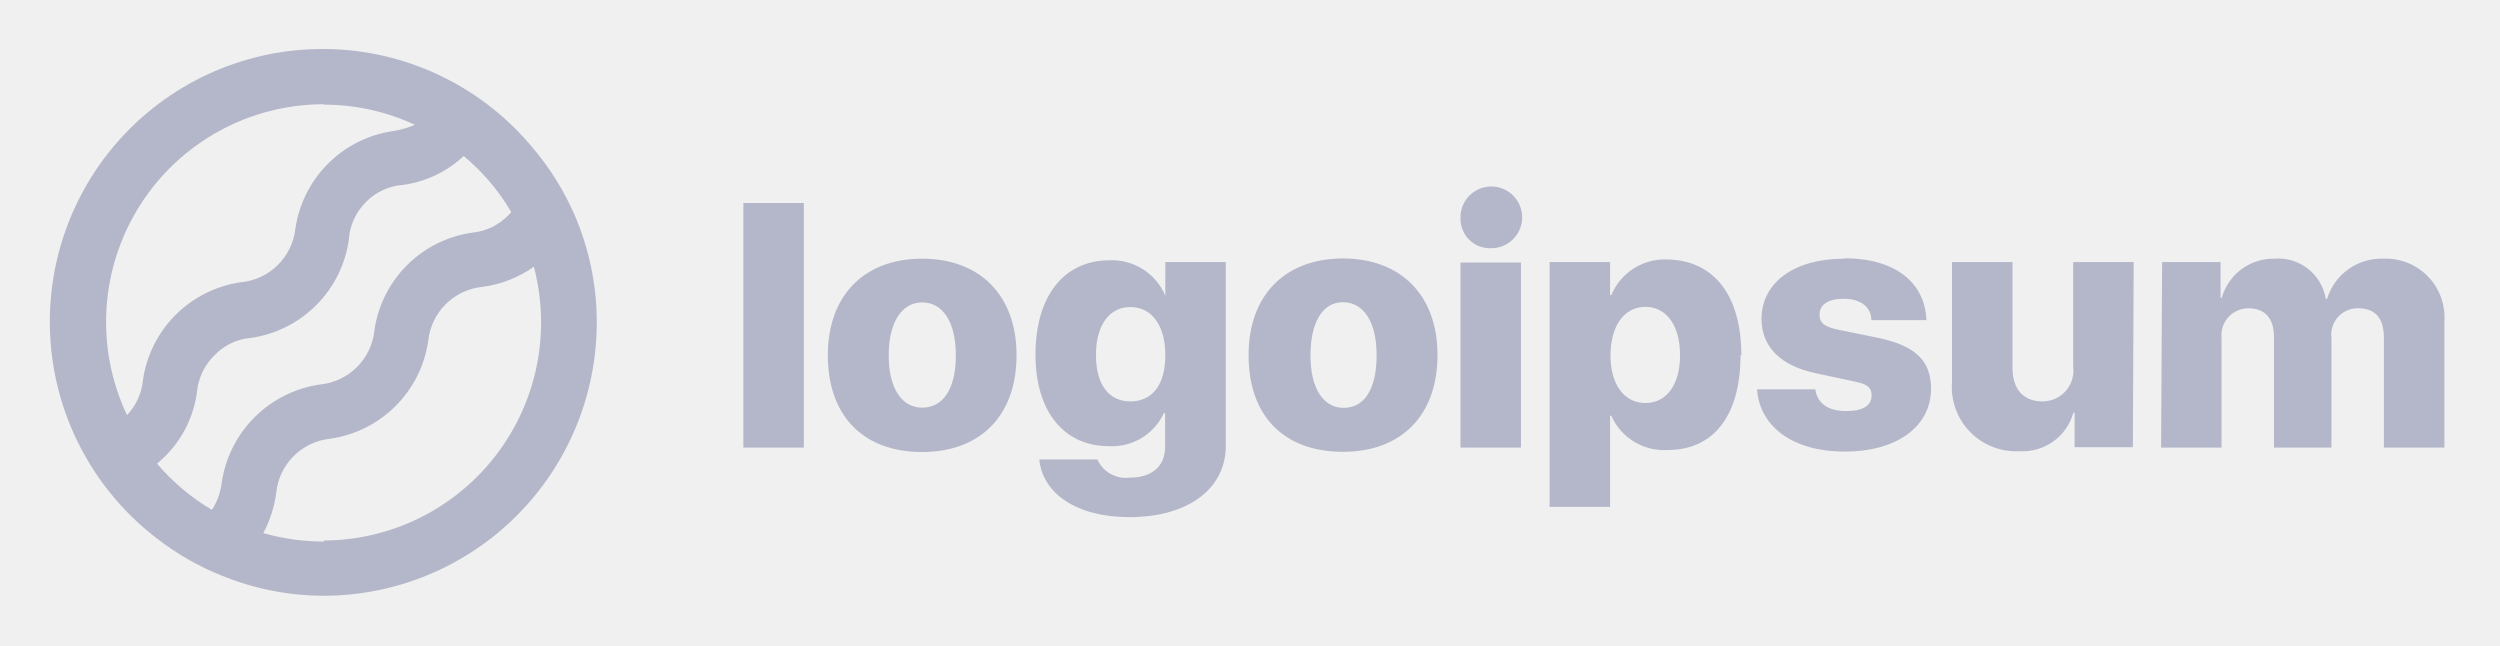
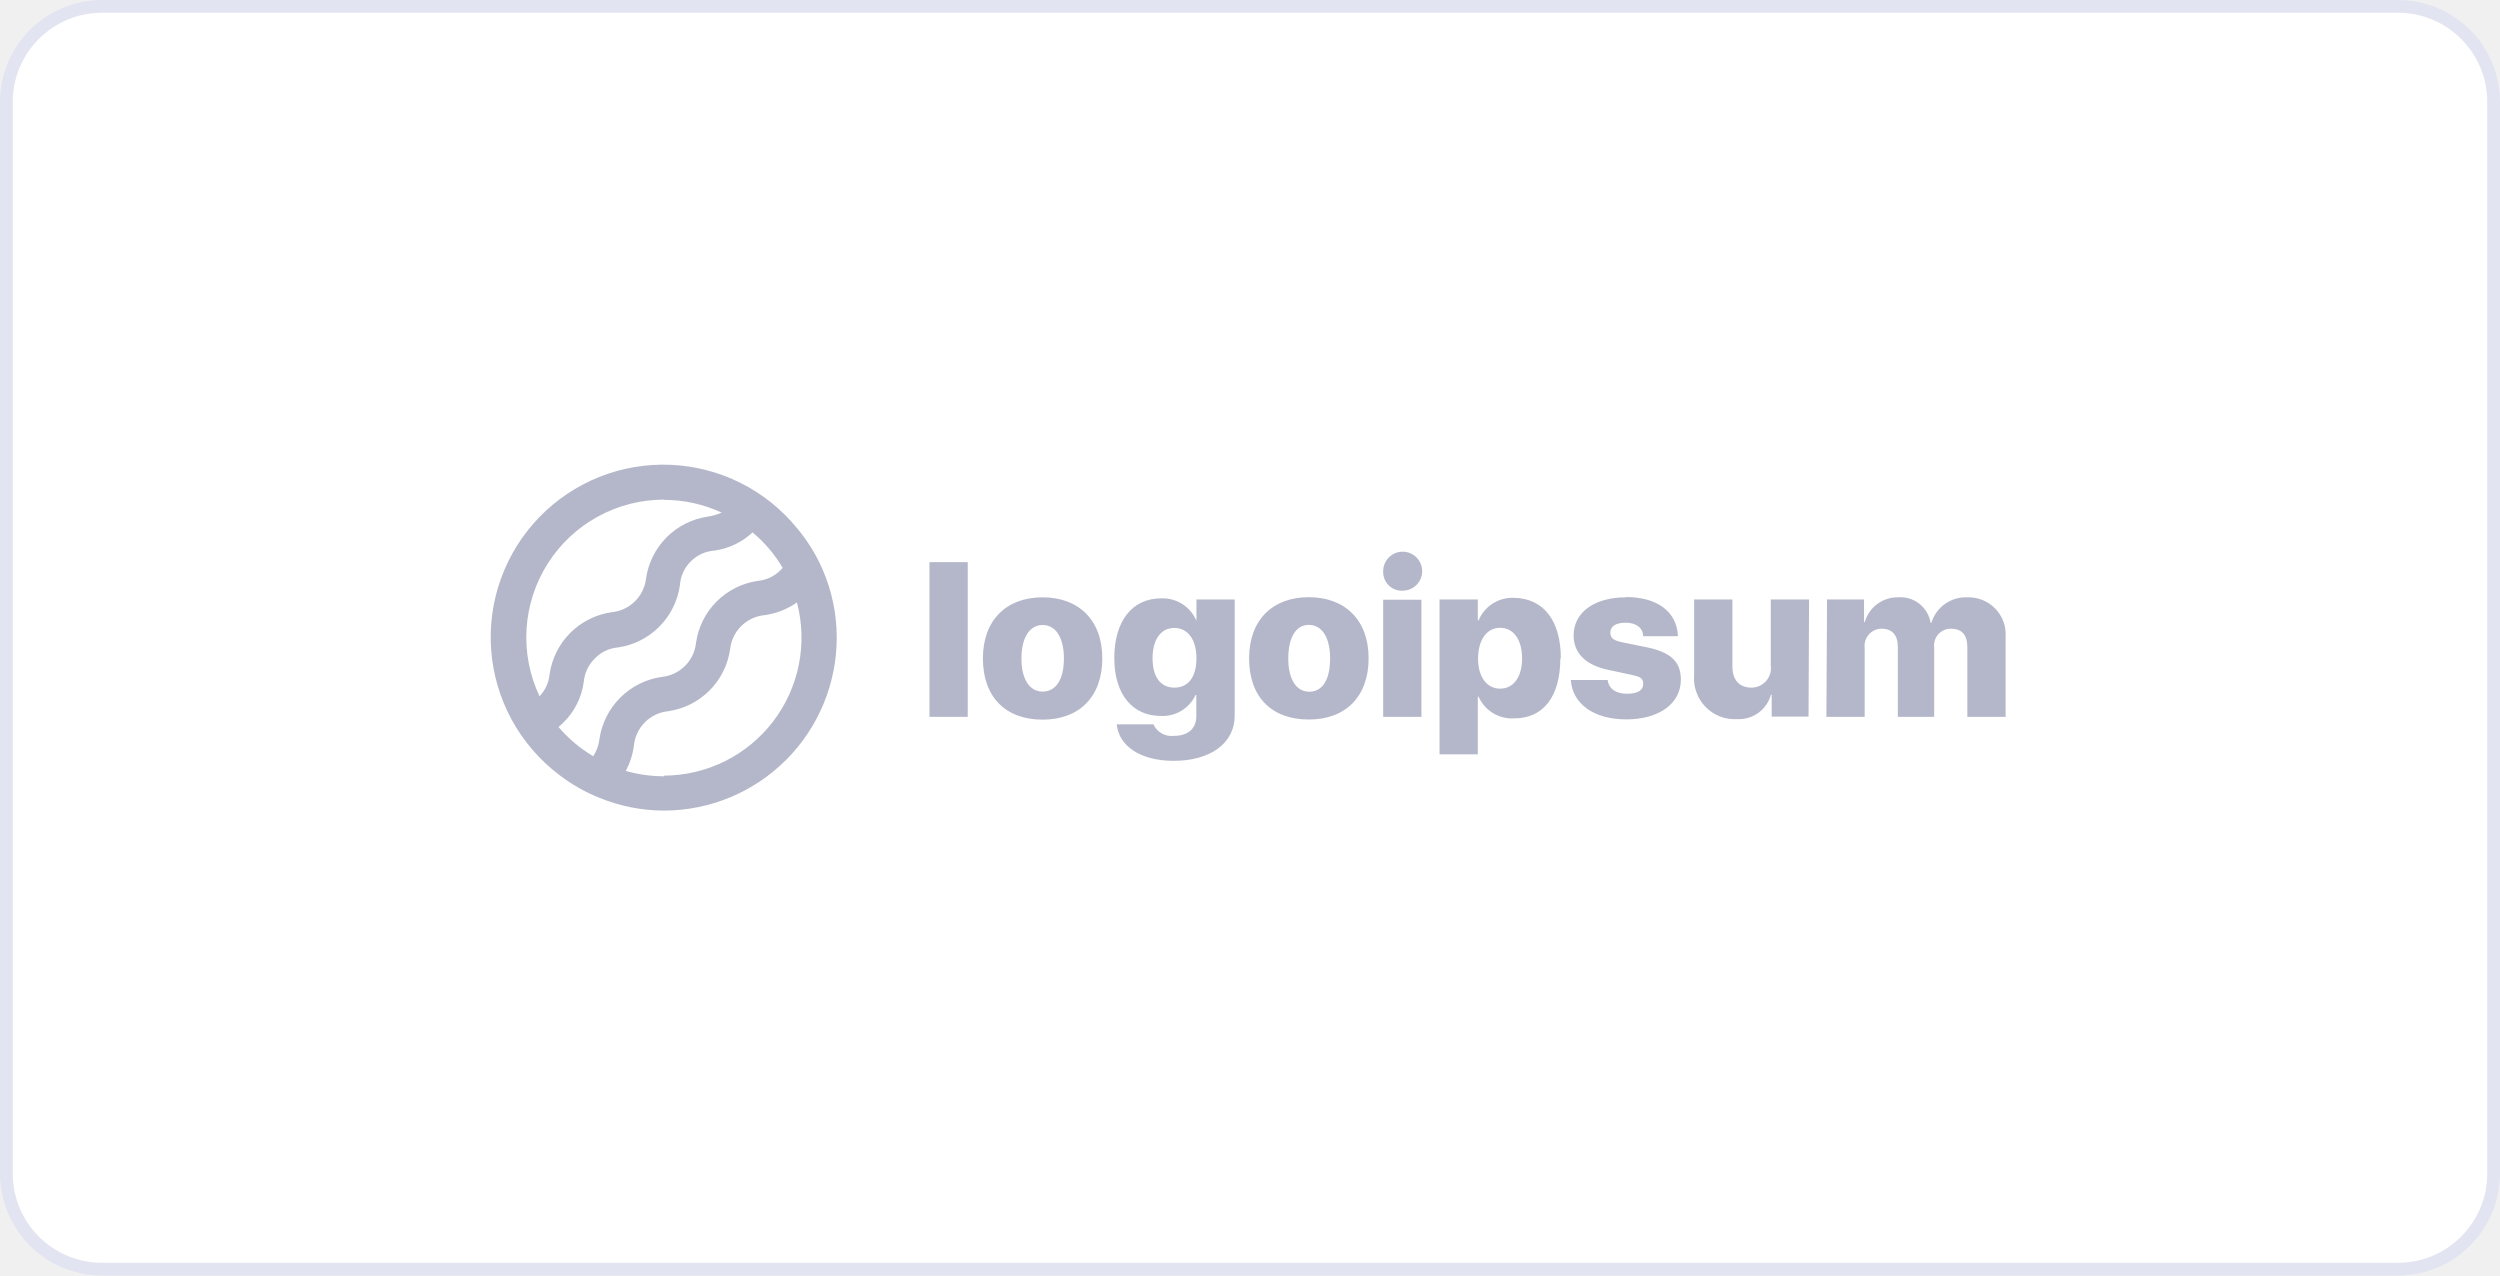
- <svg xmlns="http://www.w3.org/2000/svg" width="124" height="32" viewBox="0 0 124 32" fill="none">
-   <path d="M36.87 10.07H39.87V22.2H36.87V10.07ZM41.06 17.62C41.06 14.62 42.9 12.83 45.74 12.83C48.58 12.83 50.42 14.62 50.42 17.62C50.42 20.62 48.62 22.42 45.74 22.42C42.86 22.42 41.06 20.67 41.06 17.62ZM47.41 17.62C47.41 15.97 46.76 15 45.74 15C44.72 15 44.08 16 44.08 17.62C44.08 19.24 44.71 20.22 45.74 20.22C46.77 20.22 47.41 19.3 47.41 17.63V17.62ZM51.55 22.79H54.43C54.567 23.094 54.799 23.346 55.091 23.509C55.383 23.671 55.719 23.734 56.05 23.69C57.19 23.69 57.79 23.07 57.79 22.17V20.49H57.73C57.491 21.005 57.103 21.436 56.617 21.729C56.13 22.021 55.567 22.161 55 22.13C52.81 22.13 51.36 20.46 51.36 17.59C51.36 14.72 52.74 12.91 55.04 12.91C55.625 12.887 56.202 13.043 56.696 13.358C57.189 13.672 57.574 14.13 57.8 14.67V13H60.8V22.1C60.8 24.29 58.87 25.65 56.02 25.65C53.37 25.65 51.72 24.46 51.55 22.8V22.79ZM57.8 17.61C57.8 16.15 57.13 15.23 56.07 15.23C55.01 15.23 54.36 16.14 54.36 17.61C54.36 19.08 55 19.91 56.07 19.91C57.14 19.91 57.8 19.1 57.8 17.62V17.61ZM61.93 17.61C61.93 14.61 63.77 12.82 66.61 12.82C69.45 12.82 71.3 14.61 71.3 17.61C71.3 20.61 69.5 22.41 66.61 22.41C63.72 22.41 61.93 20.67 61.93 17.62V17.61ZM68.28 17.61C68.28 15.96 67.63 14.99 66.61 14.99C65.59 14.99 65 16 65 17.63C65 19.26 65.63 20.23 66.65 20.23C67.67 20.23 68.28 19.3 68.28 17.63V17.61ZM72.44 10.82C72.432 10.517 72.514 10.219 72.676 9.963C72.838 9.706 73.073 9.504 73.35 9.381C73.627 9.259 73.934 9.221 74.232 9.273C74.531 9.325 74.807 9.465 75.026 9.674C75.246 9.883 75.397 10.153 75.463 10.448C75.529 10.744 75.505 11.053 75.395 11.335C75.285 11.618 75.094 11.861 74.846 12.034C74.597 12.208 74.303 12.304 74 12.31C73.799 12.324 73.598 12.296 73.408 12.228C73.219 12.16 73.045 12.054 72.899 11.916C72.752 11.778 72.636 11.611 72.557 11.426C72.478 11.241 72.438 11.041 72.44 10.84V10.82ZM72.44 13.02H75.44V22.2H72.44V13.02ZM86.33 17.61C86.33 20.61 85 22.32 82.72 22.32C82.135 22.357 81.553 22.215 81.053 21.91C80.552 21.606 80.156 21.156 79.92 20.62H79.86V25.14H76.86V13H79.86V14.64H79.92C80.145 14.095 80.533 13.633 81.031 13.316C81.528 12.999 82.111 12.844 82.7 12.87C85 12.91 86.37 14.63 86.37 17.63L86.33 17.61ZM83.33 17.61C83.33 16.15 82.66 15.22 81.61 15.22C80.56 15.22 79.89 16.16 79.88 17.61C79.87 19.06 80.56 19.99 81.61 19.99C82.66 19.99 83.33 19.08 83.33 17.63V17.61ZM91.48 12.81C93.97 12.81 95.48 13.99 95.55 15.88H92.82C92.82 15.23 92.28 14.82 91.45 14.82C90.62 14.82 90.25 15.14 90.25 15.61C90.25 16.08 90.58 16.23 91.25 16.37L93.17 16.76C95 17.15 95.78 17.89 95.78 19.28C95.78 21.18 94.05 22.4 91.5 22.4C88.95 22.4 87.28 21.18 87.15 19.31H90.04C90.13 19.99 90.67 20.39 91.55 20.39C92.43 20.39 92.83 20.1 92.83 19.62C92.83 19.14 92.55 19.04 91.83 18.89L90.1 18.52C88.31 18.15 87.37 17.2 87.37 15.8C87.39 14 89 12.83 91.48 12.83V12.81ZM105.79 22.18H102.9V20.47H102.84C102.681 21.044 102.331 21.547 101.847 21.894C101.363 22.241 100.775 22.413 100.18 22.38C99.724 22.406 99.268 22.334 98.843 22.168C98.417 22.003 98.032 21.748 97.714 21.421C97.395 21.094 97.151 20.702 96.996 20.272C96.842 19.843 96.782 19.385 96.82 18.93V13H99.82V18.24C99.82 19.33 100.38 19.91 101.31 19.91C101.528 19.91 101.744 19.864 101.943 19.774C102.141 19.685 102.319 19.554 102.463 19.39C102.606 19.226 102.714 19.033 102.777 18.825C102.84 18.616 102.859 18.396 102.83 18.18V13H105.83L105.79 22.18ZM107.24 13H110.14V14.77H110.2C110.359 14.203 110.702 13.706 111.174 13.355C111.646 13.004 112.222 12.819 112.81 12.83C113.409 12.782 114.003 12.961 114.476 13.332C114.948 13.702 115.264 14.237 115.36 14.83H115.42C115.601 14.231 115.977 13.709 116.488 13.347C116.998 12.985 117.615 12.803 118.24 12.83C118.648 12.816 119.054 12.889 119.432 13.042C119.811 13.196 120.152 13.427 120.435 13.721C120.718 14.016 120.936 14.366 121.075 14.75C121.213 15.134 121.27 15.543 121.24 15.95V22.2H118.24V16.75C118.24 15.75 117.79 15.29 116.95 15.29C116.763 15.288 116.577 15.327 116.406 15.403C116.235 15.479 116.082 15.591 115.958 15.732C115.834 15.872 115.741 16.037 115.686 16.216C115.631 16.395 115.616 16.584 115.64 16.77V22.2H112.79V16.71C112.79 15.79 112.34 15.29 111.52 15.29C111.331 15.29 111.143 15.33 110.971 15.408C110.798 15.486 110.643 15.599 110.518 15.741C110.392 15.883 110.298 16.049 110.241 16.23C110.185 16.411 110.167 16.602 110.19 16.79V22.2H107.19L107.24 13Z" fill="#B4B7C9" />
-   <path d="M28.48 10.62C27.971 9.456 27.297 8.372 26.48 7.4C25.271 5.92 23.763 4.713 22.054 3.858C20.346 3.004 18.475 2.52 16.567 2.441C14.658 2.361 12.754 2.686 10.98 3.395C9.206 4.104 7.602 5.181 6.274 6.554C4.946 7.927 3.924 9.567 3.275 11.364C2.626 13.161 2.365 15.075 2.509 16.98C2.653 18.885 3.199 20.738 4.111 22.416C5.023 24.095 6.28 25.562 7.8 26.72C8.775 27.478 9.852 28.094 11 28.55C12.609 29.209 14.331 29.549 16.07 29.55C19.659 29.542 23.099 28.111 25.635 25.571C28.171 23.031 29.597 19.589 29.6 16C29.602 14.148 29.221 12.316 28.48 10.62ZM16.06 5.19C17.621 5.19 19.164 5.531 20.58 6.19C20.234 6.339 19.871 6.443 19.5 6.5C18.276 6.677 17.143 7.245 16.269 8.119C15.395 8.993 14.827 10.127 14.65 11.35C14.572 12.036 14.26 12.674 13.766 13.157C13.272 13.64 12.627 13.938 11.94 14C10.716 14.177 9.583 14.745 8.709 15.619C7.835 16.493 7.267 17.627 7.09 18.85C7.03 19.502 6.751 20.115 6.3 20.59C5.52 18.943 5.17 17.126 5.282 15.308C5.394 13.489 5.964 11.729 6.939 10.19C7.914 8.651 9.262 7.383 10.859 6.506C12.455 5.628 14.248 5.169 16.07 5.17L16.06 5.19ZM7.79 23C7.91 22.89 8.03 22.79 8.15 22.67C9.039 21.807 9.61 20.669 9.77 19.44C9.834 18.749 10.143 18.104 10.64 17.62C11.118 17.122 11.762 16.816 12.45 16.76C13.673 16.583 14.806 16.015 15.68 15.141C16.555 14.267 17.122 13.133 17.3 11.91C17.343 11.187 17.653 10.507 18.17 10C18.66 9.512 19.309 9.217 20 9.17C21.123 9.015 22.172 8.516 23 7.74C23.942 8.522 24.741 9.463 25.36 10.52C25.322 10.571 25.278 10.618 25.23 10.66C24.752 11.162 24.109 11.475 23.42 11.54C22.195 11.714 21.06 12.281 20.185 13.155C19.311 14.03 18.744 15.165 18.57 16.39C18.499 17.078 18.193 17.721 17.703 18.21C17.212 18.698 16.568 19.002 15.88 19.07C14.653 19.246 13.515 19.812 12.636 20.686C11.757 21.56 11.183 22.694 11 23.92C10.946 24.409 10.778 24.878 10.51 25.29C9.484 24.681 8.565 23.907 7.79 23ZM16.06 26.86C15.045 26.861 14.035 26.72 13.06 26.44C13.393 25.818 13.61 25.14 13.7 24.44C13.77 23.753 14.075 23.111 14.563 22.623C15.051 22.135 15.693 21.83 16.38 21.76C17.605 21.585 18.74 21.018 19.616 20.143C20.492 19.269 21.062 18.135 21.24 16.91C21.31 16.223 21.615 15.581 22.103 15.093C22.591 14.605 23.233 14.3 23.92 14.23C24.842 14.11 25.72 13.767 26.48 13.23C26.901 14.828 26.951 16.501 26.626 18.121C26.3 19.741 25.608 21.266 24.602 22.577C23.596 23.888 22.303 24.951 20.822 25.685C19.341 26.419 17.712 26.803 16.06 26.81V26.86Z" fill="#B4B7C9" />
+ <svg xmlns="http://www.w3.org/2000/svg" width="196" height="100" viewBox="0 0 196 100" fill="none">
+   <rect x="0.5" y="0.5" width="195" height="99" rx="7.5" fill="white" />
+   <rect x="0.5" y="0.5" width="195" height="99" rx="7.5" stroke="#E2E5F1" />
+   <path d="M72.87 44.07H75.87V56.2H72.87V44.07ZM77.06 51.62C77.06 48.62 78.9 46.83 81.74 46.83C84.58 46.83 86.42 48.62 86.42 51.62C86.42 54.62 84.62 56.42 81.74 56.42C78.86 56.42 77.06 54.67 77.06 51.62ZM83.41 51.62C83.41 49.97 82.76 49 81.74 49C80.72 49 80.08 50 80.08 51.62C80.08 53.24 80.71 54.22 81.74 54.22C82.77 54.22 83.41 53.3 83.41 51.63V51.62ZM87.55 56.79H90.43C90.567 57.094 90.799 57.346 91.091 57.509C91.383 57.671 91.719 57.734 92.05 57.69C93.19 57.69 93.79 57.07 93.79 56.17V54.49H93.73C93.491 55.005 93.103 55.436 92.617 55.729C92.13 56.021 91.567 56.161 91 56.13C88.81 56.13 87.36 54.46 87.36 51.59C87.36 48.72 88.74 46.91 91.04 46.91C91.625 46.887 92.202 47.043 92.696 47.358C93.189 47.672 93.574 48.13 93.8 48.67V47H96.8V56.1C96.8 58.29 94.87 59.65 92.02 59.65C89.37 59.65 87.72 58.46 87.55 56.8V56.79ZM93.8 51.61C93.8 50.15 93.13 49.23 92.07 49.23C91.01 49.23 90.36 50.14 90.36 51.61C90.36 53.08 91 53.91 92.07 53.91C93.14 53.91 93.8 53.1 93.8 51.62V51.61ZM97.93 51.61C97.93 48.61 99.77 46.82 102.61 46.82C105.45 46.82 107.3 48.61 107.3 51.61C107.3 54.61 105.5 56.41 102.61 56.41C99.72 56.41 97.93 54.67 97.93 51.62V51.61ZM104.28 51.61C104.28 49.96 103.63 48.99 102.61 48.99C101.59 48.99 101 50 101 51.63C101 53.26 101.63 54.23 102.65 54.23C103.67 54.23 104.28 53.3 104.28 51.63V51.61ZM108.44 44.82C108.432 44.517 108.515 44.219 108.676 43.962C108.838 43.706 109.073 43.504 109.35 43.381C109.627 43.259 109.934 43.221 110.232 43.273C110.531 43.325 110.807 43.465 111.026 43.674C111.246 43.883 111.398 44.153 111.463 44.449C111.529 44.744 111.505 45.053 111.395 45.335C111.285 45.618 111.094 45.861 110.846 46.035C110.597 46.208 110.303 46.304 110 46.31C109.799 46.324 109.598 46.296 109.408 46.228C109.219 46.16 109.045 46.054 108.899 45.916C108.752 45.778 108.636 45.611 108.557 45.426C108.478 45.241 108.438 45.041 108.44 44.84V44.82ZM108.44 47.02H111.44V56.2H108.44V47.02ZM122.33 51.61C122.33 54.61 121 56.32 118.72 56.32C118.136 56.357 117.553 56.215 117.053 55.91C116.552 55.606 116.157 55.156 115.92 54.62H115.86V59.14H112.86V47H115.86V48.64H115.92C116.146 48.095 116.533 47.633 117.031 47.316C117.528 46.999 118.111 46.844 118.7 46.87C121 46.91 122.37 48.63 122.37 51.63L122.33 51.61ZM119.33 51.61C119.33 50.15 118.66 49.22 117.61 49.22C116.56 49.22 115.89 50.16 115.88 51.61C115.87 53.06 116.56 53.99 117.61 53.99C118.66 53.99 119.33 53.08 119.33 51.63V51.61ZM127.48 46.81C129.97 46.81 131.48 47.99 131.55 49.88H128.82C128.82 49.23 128.28 48.82 127.45 48.82C126.62 48.82 126.25 49.14 126.25 49.61C126.25 50.08 126.58 50.23 127.25 50.37L129.17 50.76C131 51.15 131.78 51.89 131.78 53.28C131.78 55.18 130.05 56.4 127.5 56.4C124.95 56.4 123.28 55.18 123.15 53.31H126.04C126.13 53.99 126.67 54.39 127.55 54.39C128.43 54.39 128.83 54.1 128.83 53.62C128.83 53.14 128.55 53.04 127.83 52.89L126.1 52.52C124.31 52.15 123.37 51.2 123.37 49.8C123.39 48 125 46.83 127.48 46.83V46.81ZM141.79 56.18H138.9V54.47H138.84C138.681 55.044 138.331 55.547 137.847 55.894C137.363 56.241 136.775 56.413 136.18 56.38C135.724 56.406 135.268 56.334 134.843 56.168C134.417 56.003 134.032 55.748 133.714 55.421C133.395 55.094 133.151 54.702 132.997 54.272C132.842 53.843 132.782 53.385 132.82 52.93V47H135.82V52.24C135.82 53.33 136.38 53.91 137.31 53.91C137.528 53.91 137.744 53.864 137.943 53.775C138.141 53.685 138.319 53.554 138.463 53.39C138.606 53.226 138.714 53.033 138.777 52.825C138.84 52.616 138.859 52.396 138.83 52.18V47H141.83L141.79 56.18ZM143.24 47H146.14V48.77H146.2C146.359 48.203 146.702 47.706 147.174 47.355C147.646 47.004 148.222 46.819 148.81 46.83C149.409 46.782 150.003 46.961 150.476 47.332C150.948 47.702 151.264 48.237 151.36 48.83H151.42C151.601 48.231 151.977 47.709 152.488 47.347C152.998 46.985 153.615 46.803 154.24 46.83C154.648 46.816 155.054 46.889 155.432 47.042C155.811 47.196 156.152 47.427 156.435 47.721C156.718 48.016 156.936 48.366 157.075 48.75C157.213 49.134 157.27 49.543 157.24 49.95V56.2H154.24V50.75C154.24 49.75 153.79 49.29 152.95 49.29C152.763 49.288 152.577 49.327 152.406 49.403C152.235 49.479 152.082 49.591 151.958 49.732C151.834 49.872 151.741 50.037 151.686 50.216C151.631 50.395 151.616 50.584 151.64 50.77V56.2H148.79V50.71C148.79 49.79 148.34 49.29 147.52 49.29C147.331 49.29 147.143 49.33 146.971 49.408C146.798 49.486 146.643 49.599 146.518 49.741C146.392 49.883 146.298 50.049 146.241 50.23C146.185 50.411 146.167 50.602 146.19 50.79V56.2H143.19L143.24 47Z" fill="#B4B7C9" />
+   <path d="M64.48 44.62C63.971 43.456 63.297 42.372 62.48 41.4C61.271 39.92 59.763 38.713 58.054 37.858C56.346 37.004 54.475 36.52 52.567 36.441C50.658 36.361 48.754 36.686 46.98 37.395C45.206 38.104 43.602 39.181 42.274 40.554C40.946 41.928 39.924 43.567 39.275 45.364C38.626 47.16 38.365 49.075 38.509 50.98C38.653 52.885 39.199 54.737 40.111 56.416C41.023 58.095 42.28 59.562 43.8 60.72C44.775 61.478 45.852 62.094 47 62.55C48.609 63.209 50.331 63.549 52.07 63.55C55.659 63.542 59.099 62.111 61.635 59.571C64.171 57.031 65.597 53.589 65.6 50C65.602 48.148 65.221 46.316 64.48 44.62ZM52.06 39.19C53.621 39.19 55.164 39.531 56.58 40.19C56.234 40.339 55.871 40.443 55.5 40.5C54.276 40.677 53.143 41.245 52.269 42.119C51.395 42.993 50.827 44.127 50.65 45.35C50.572 46.036 50.26 46.674 49.766 47.157C49.272 47.64 48.627 47.938 47.94 48C46.716 48.177 45.583 48.745 44.709 49.619C43.835 50.493 43.267 51.627 43.09 52.85C43.03 53.502 42.751 54.115 42.3 54.59C41.52 52.943 41.17 51.126 41.282 49.308C41.394 47.489 41.964 45.729 42.939 44.19C43.914 42.651 45.262 41.383 46.859 40.506C48.455 39.628 50.248 39.169 52.07 39.17L52.06 39.19ZM43.79 57C43.91 56.89 44.03 56.79 44.15 56.67C45.039 55.807 45.61 54.669 45.77 53.44C45.834 52.749 46.143 52.104 46.64 51.62C47.118 51.122 47.762 50.816 48.45 50.76C49.673 50.583 50.806 50.015 51.68 49.141C52.554 48.267 53.123 47.133 53.3 45.91C53.343 45.187 53.653 44.507 54.17 44C54.66 43.512 55.309 43.217 56 43.17C57.123 43.015 58.172 42.516 59 41.74C59.942 42.522 60.741 43.463 61.36 44.52C61.322 44.571 61.278 44.618 61.23 44.66C60.752 45.162 60.109 45.475 59.42 45.54C58.195 45.714 57.06 46.281 56.185 47.156C55.311 48.03 54.744 49.165 54.57 50.39C54.499 51.078 54.193 51.721 53.703 52.21C53.212 52.698 52.568 53.002 51.88 53.07C50.653 53.246 49.515 53.812 48.636 54.686C47.757 55.56 47.183 56.694 47 57.92C46.946 58.409 46.778 58.878 46.51 59.29C45.484 58.681 44.565 57.907 43.79 57ZM52.06 60.86C51.045 60.861 50.035 60.72 49.06 60.44C49.393 59.818 49.61 59.14 49.7 58.44C49.77 57.753 50.075 57.111 50.563 56.623C51.051 56.135 51.693 55.83 52.38 55.76C53.605 55.585 54.74 55.018 55.617 54.143C56.492 53.269 57.062 52.135 57.24 50.91C57.31 50.223 57.615 49.581 58.103 49.093C58.591 48.605 59.233 48.3 59.92 48.23C60.842 48.11 61.72 47.767 62.48 47.23C62.901 48.828 62.951 50.501 62.626 52.121C62.3 53.741 61.608 55.266 60.602 56.577C59.596 57.888 58.303 58.951 56.822 59.685C55.341 60.419 53.712 60.803 52.06 60.81V60.86Z" fill="#B4B7C9" />
</svg>
